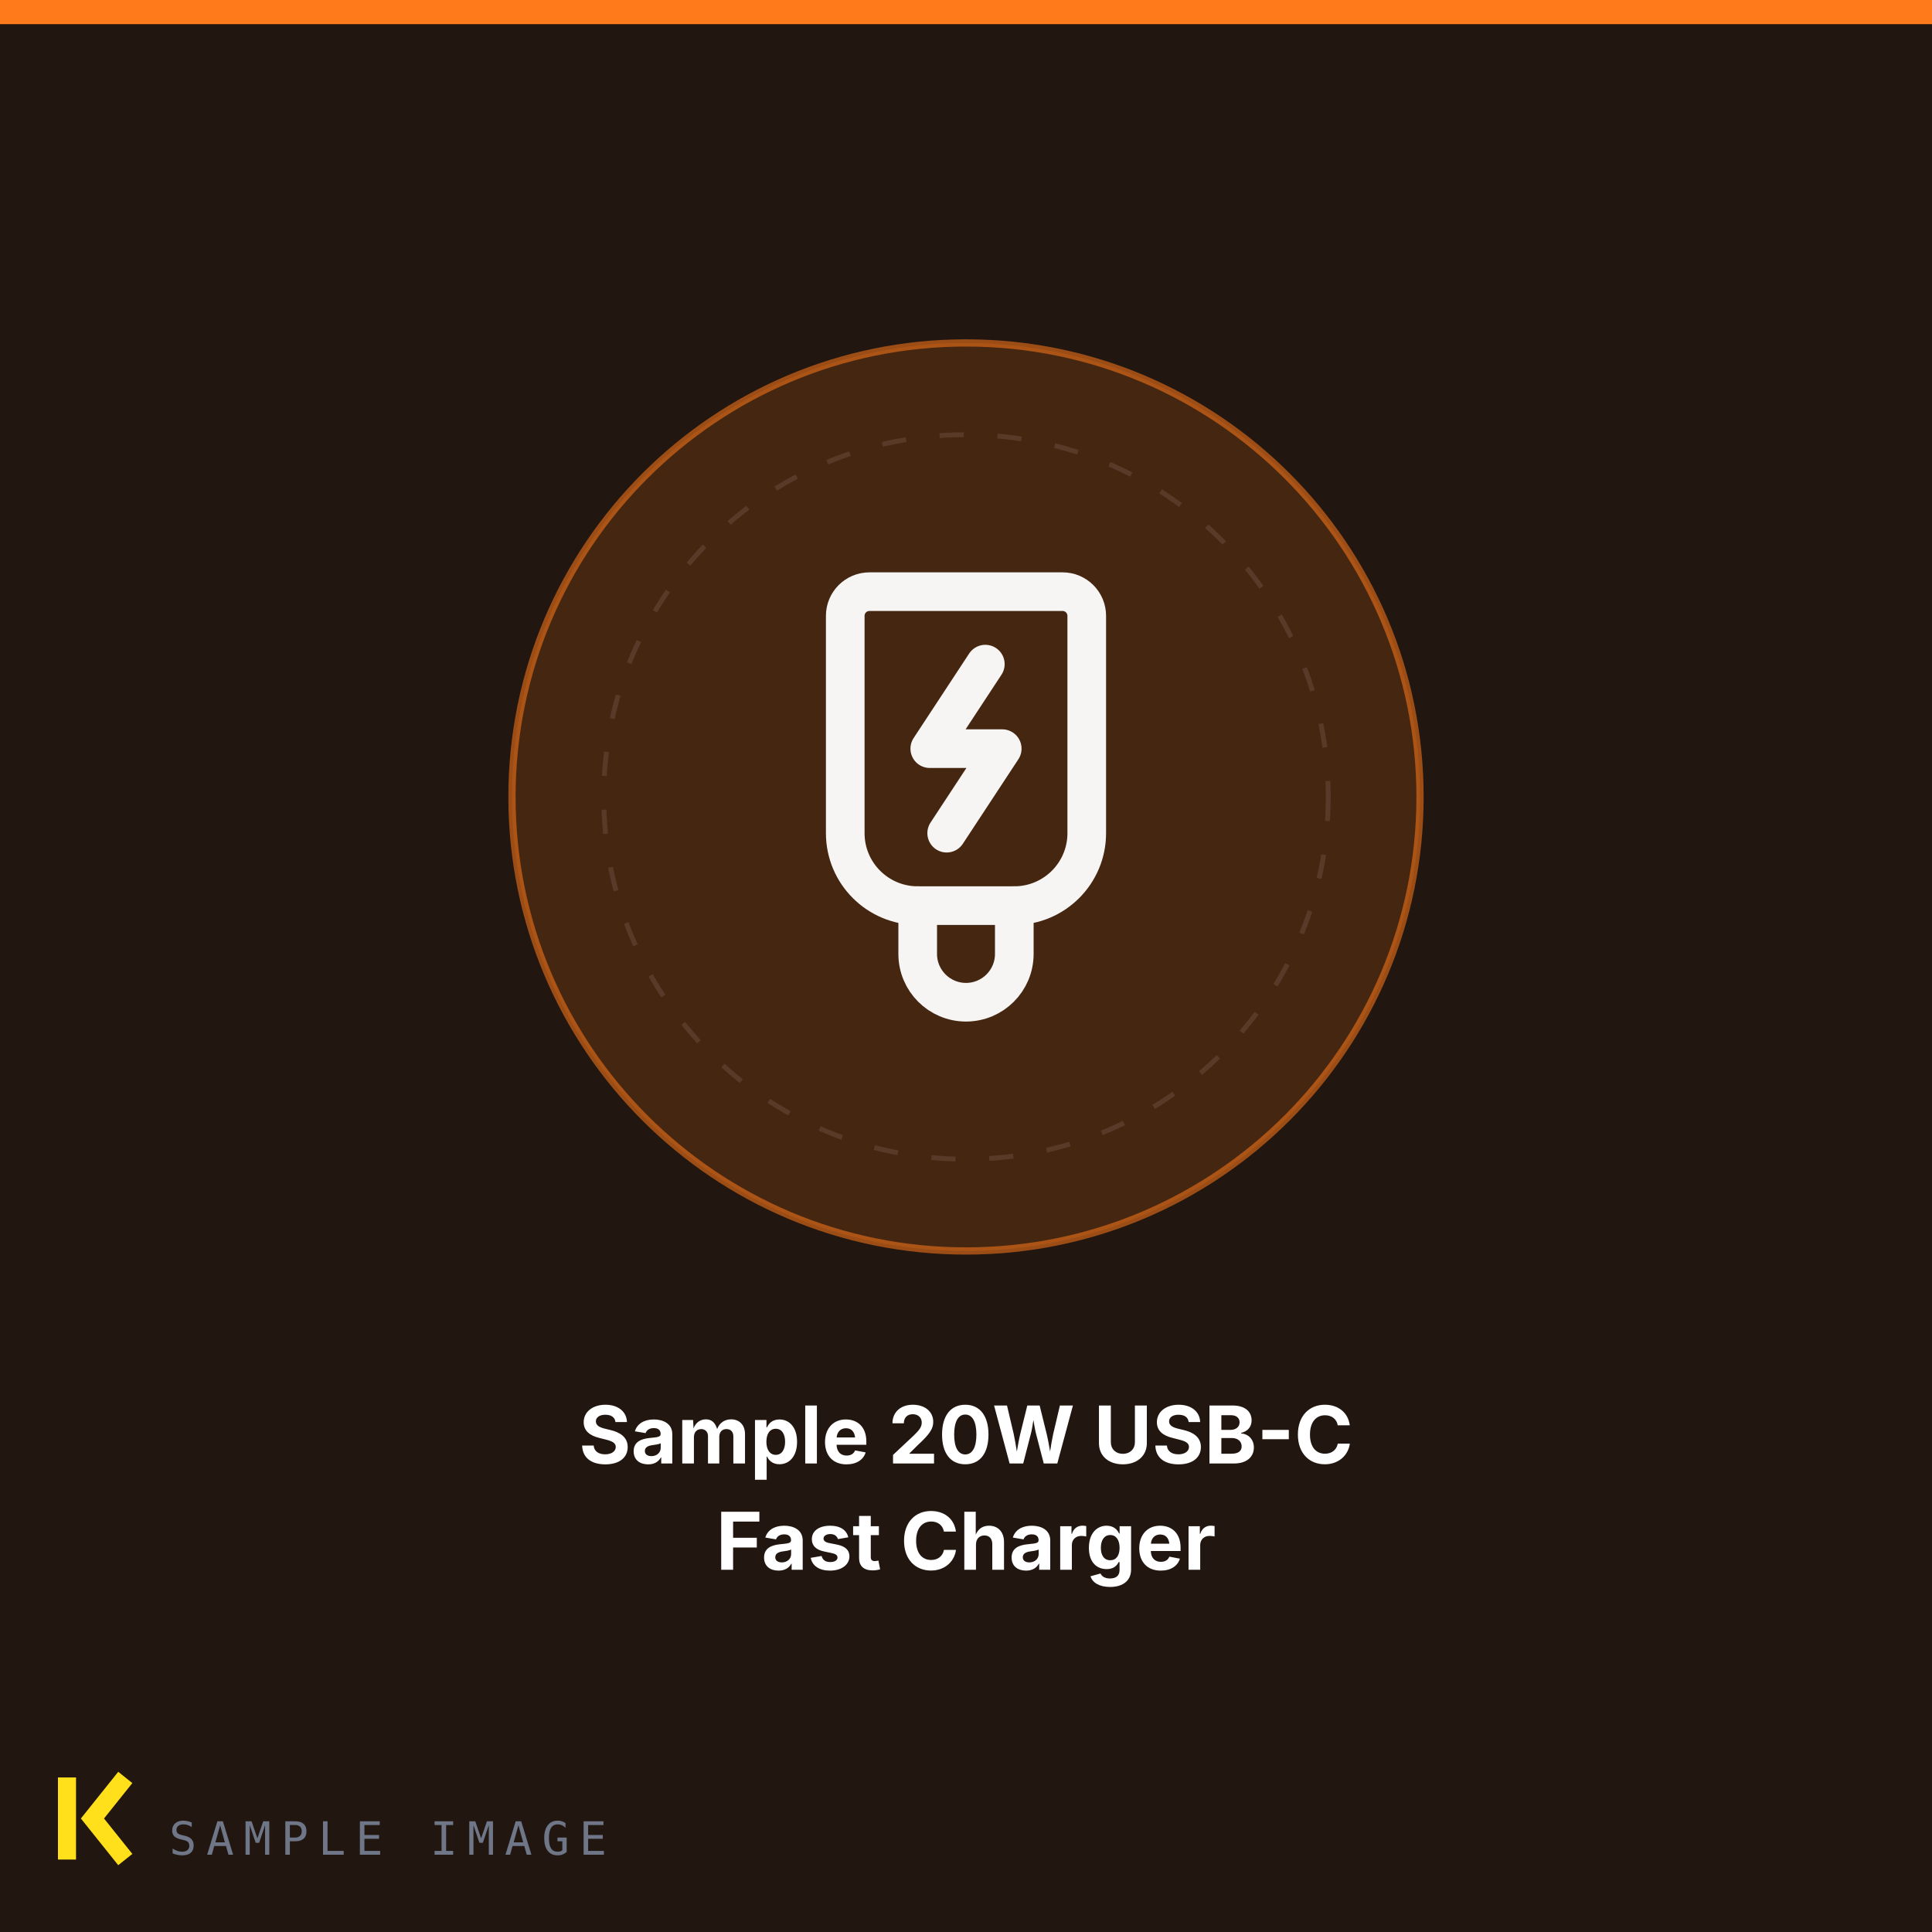
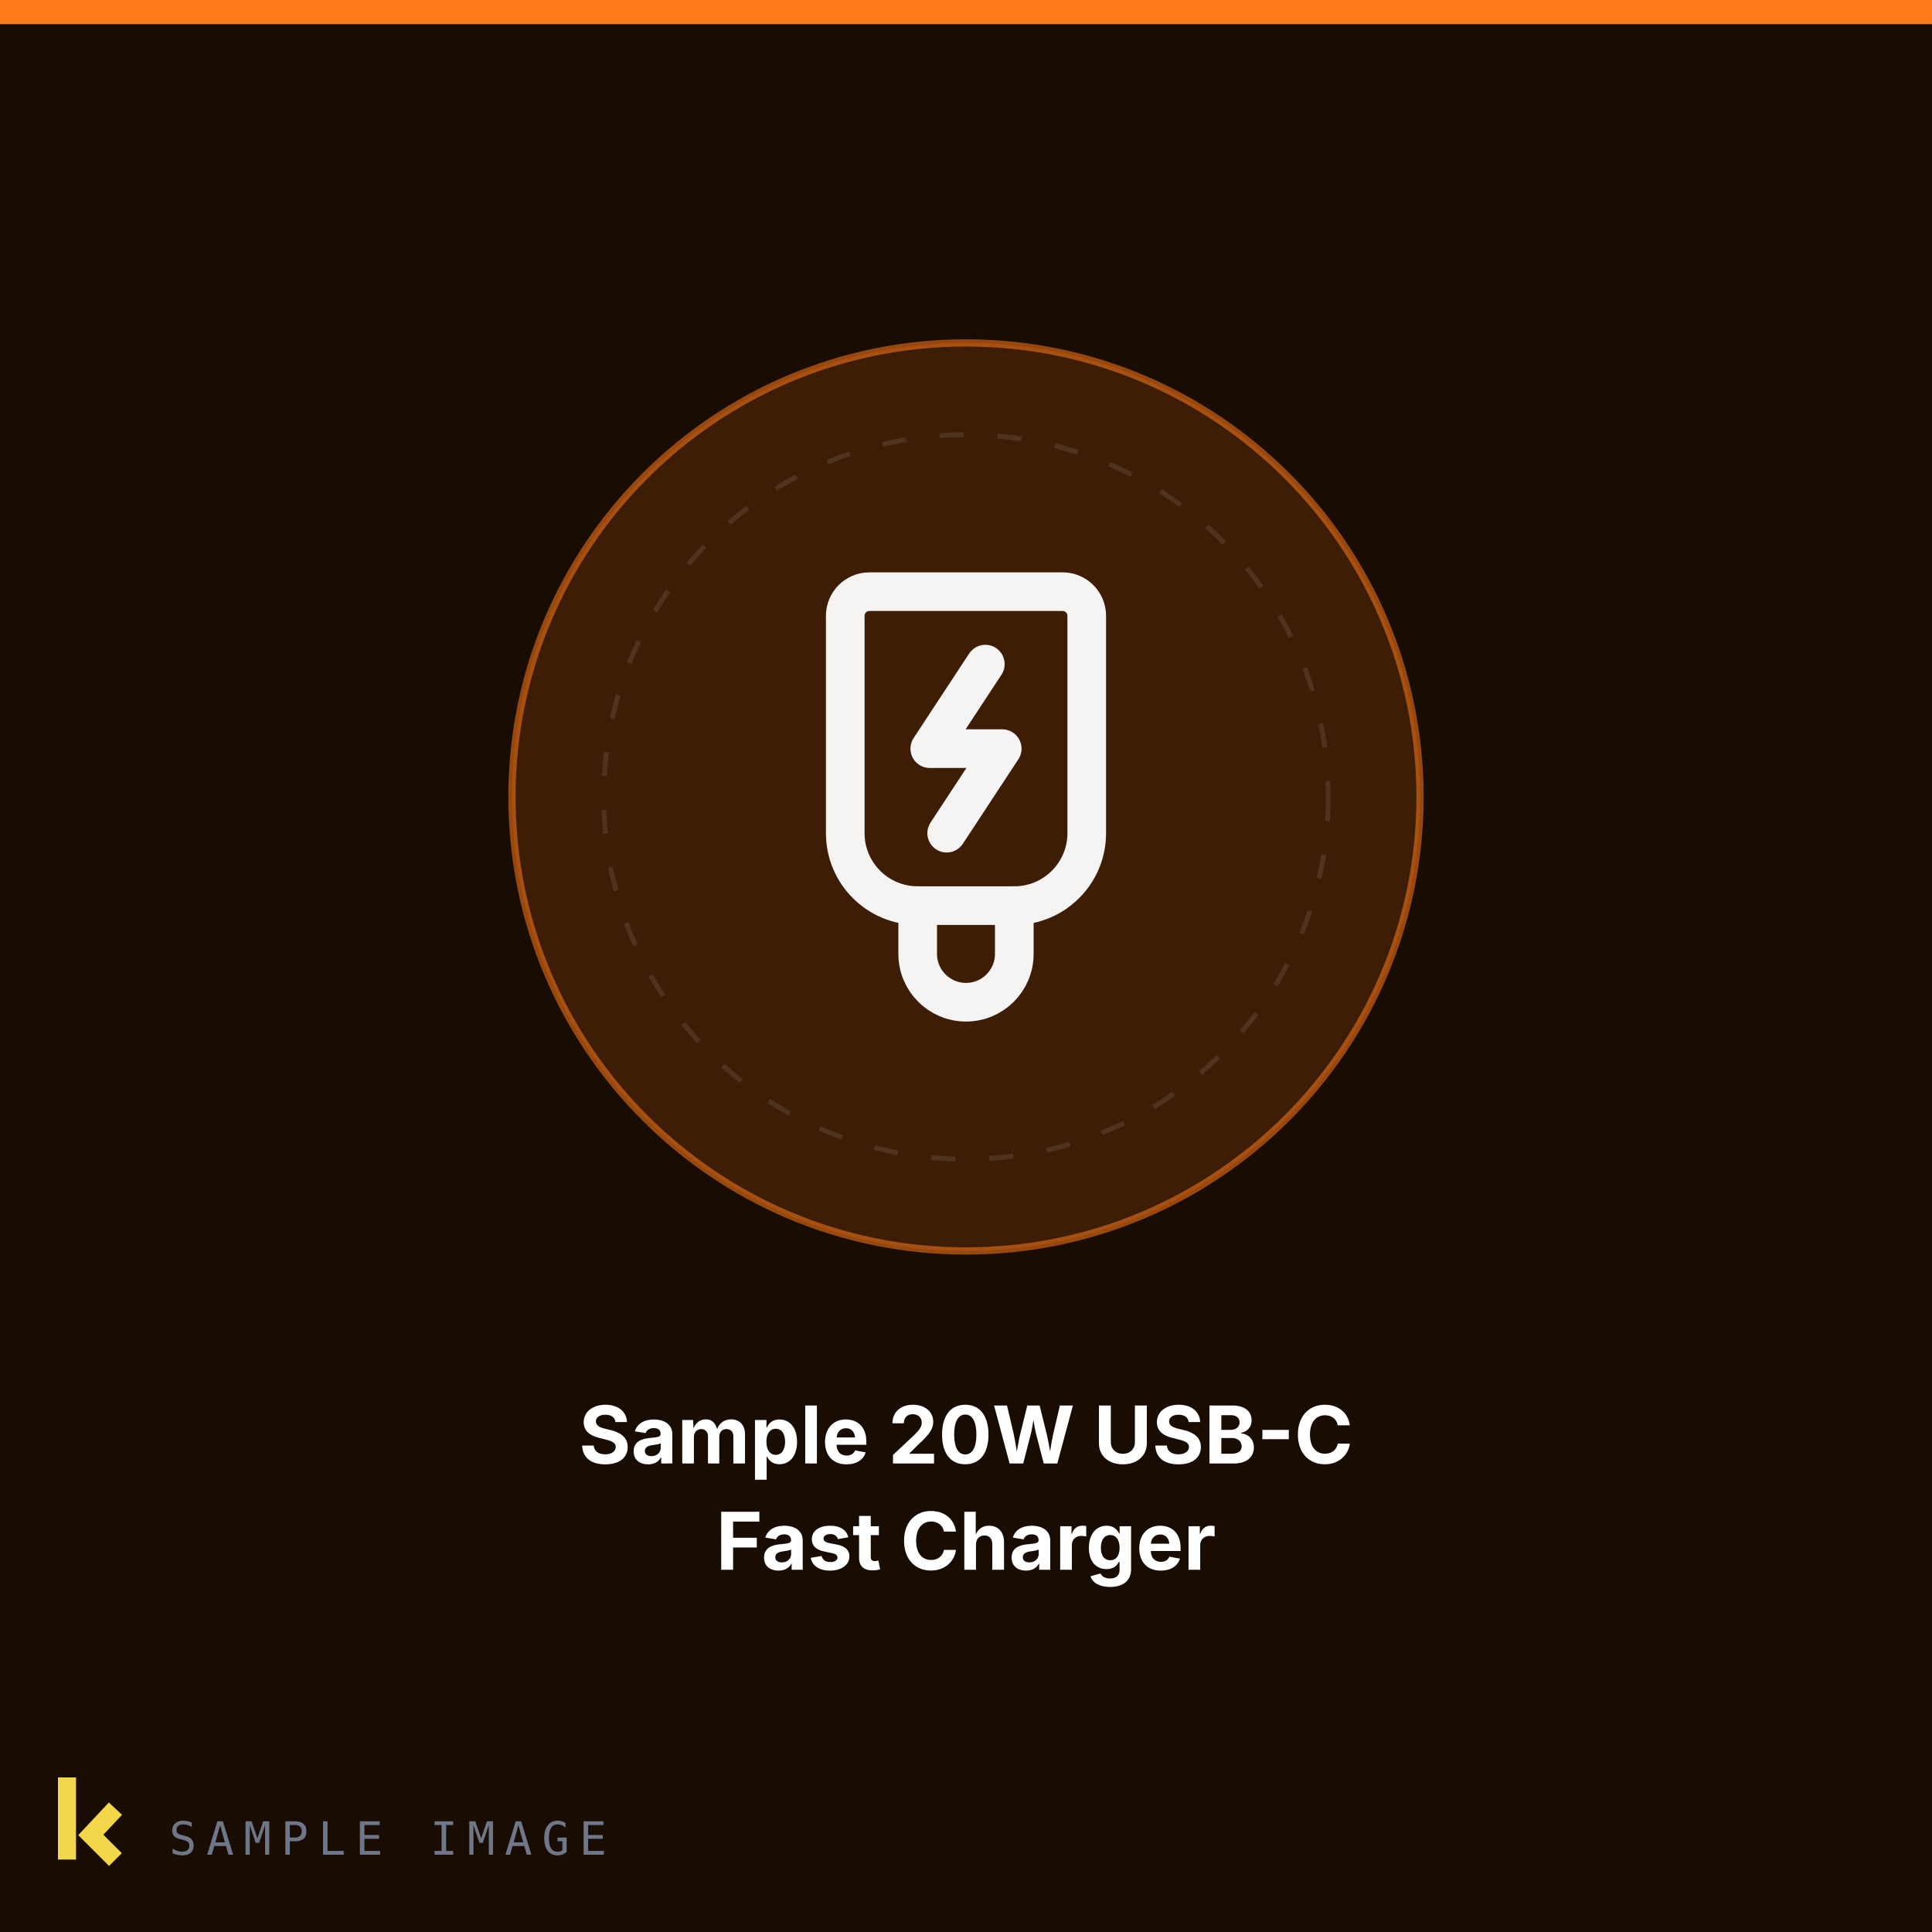
<svg xmlns="http://www.w3.org/2000/svg" viewBox="0 0 800 800" width="800" height="800" role="img" aria-label="Sample 20W USB-C Fast Charger — sample product image">
-   <rect width="800" height="800" fill="#0A0B0F" />
+   <rect width="800" height="800" fill="#000000" />
  <rect width="800" height="800" fill="#FF7A1A" fill-opacity=".10" />
  <rect y="0" width="800" height="10" fill="#FF7A1A" />
  <circle cx="400" cy="330" r="188" fill="#FF7A1A" fill-opacity=".16" />
  <circle cx="400" cy="330" r="188" fill="none" stroke="#FF7A1A" stroke-opacity=".55" stroke-width="3" />
  <circle cx="400" cy="330" r="150" fill="none" stroke="#fff" stroke-opacity=".10" stroke-width="2" stroke-dasharray="10 14" />
  <g transform="translate(280 210) scale(10)" color="#ffffff" stroke-width="1.35" opacity=".95">
    <path d="M8 3.5h8a1 1 0 0 1 1 1v9a3 3 0 0 1-3 3h-4a3 3 0 0 1-3-3v-9a1 1 0 0 1 1-1Z" fill="none" stroke="currentColor" stroke-width="1.6" stroke-linecap="round" stroke-linejoin="round" />
    <path d="M10 16.5v2a2 2 0 0 0 4 0v-2" fill="none" stroke="currentColor" stroke-width="1.6" stroke-linecap="round" stroke-linejoin="round" />
    <path d="M12.8 6.5 10.5 10h3l-2.3 3.5" fill="none" stroke="currentColor" stroke-width="1.6" stroke-linecap="round" stroke-linejoin="round" />
  </g>
-   <g transform="translate(24 736) scale(0.34)" fill="#FFE01A" color="#FFE01A">
+   <g transform="translate(24 736) scale(0.34)" fill="#F3D74B" color="#F3D74B">
    <rect x="0" y="0" width="22" height="100" />
-     <path d="M 82 0 L 42 50 L 82 100" fill="none" stroke="currentColor" stroke-width="22" stroke-linecap="butt" stroke-linejoin="miter" />
+     <path d="M 70 38 L 40 70 L 70 100" fill="none" stroke="currentColor" stroke-width="22" stroke-linecap="butt" stroke-linejoin="miter" />
  </g>
  <text x="70" y="768" font-family="ui-monospace, SFMono-Regular, Menlo, monospace" font-size="19" letter-spacing="4" fill="#6E7687">SAMPLE IMAGE</text>
  <g font-family="Space Grotesk, Inter, Segoe UI, Roboto, Helvetica, Arial, sans-serif">
    <text x="400" y="606" text-anchor="middle" font-size="33" font-weight="700" fill="#fff">Sample 20W USB-C</text>
    <text x="400" y="650" text-anchor="middle" font-size="33" font-weight="700" fill="#fff">Fast Charger</text>
  </g>
</svg>
